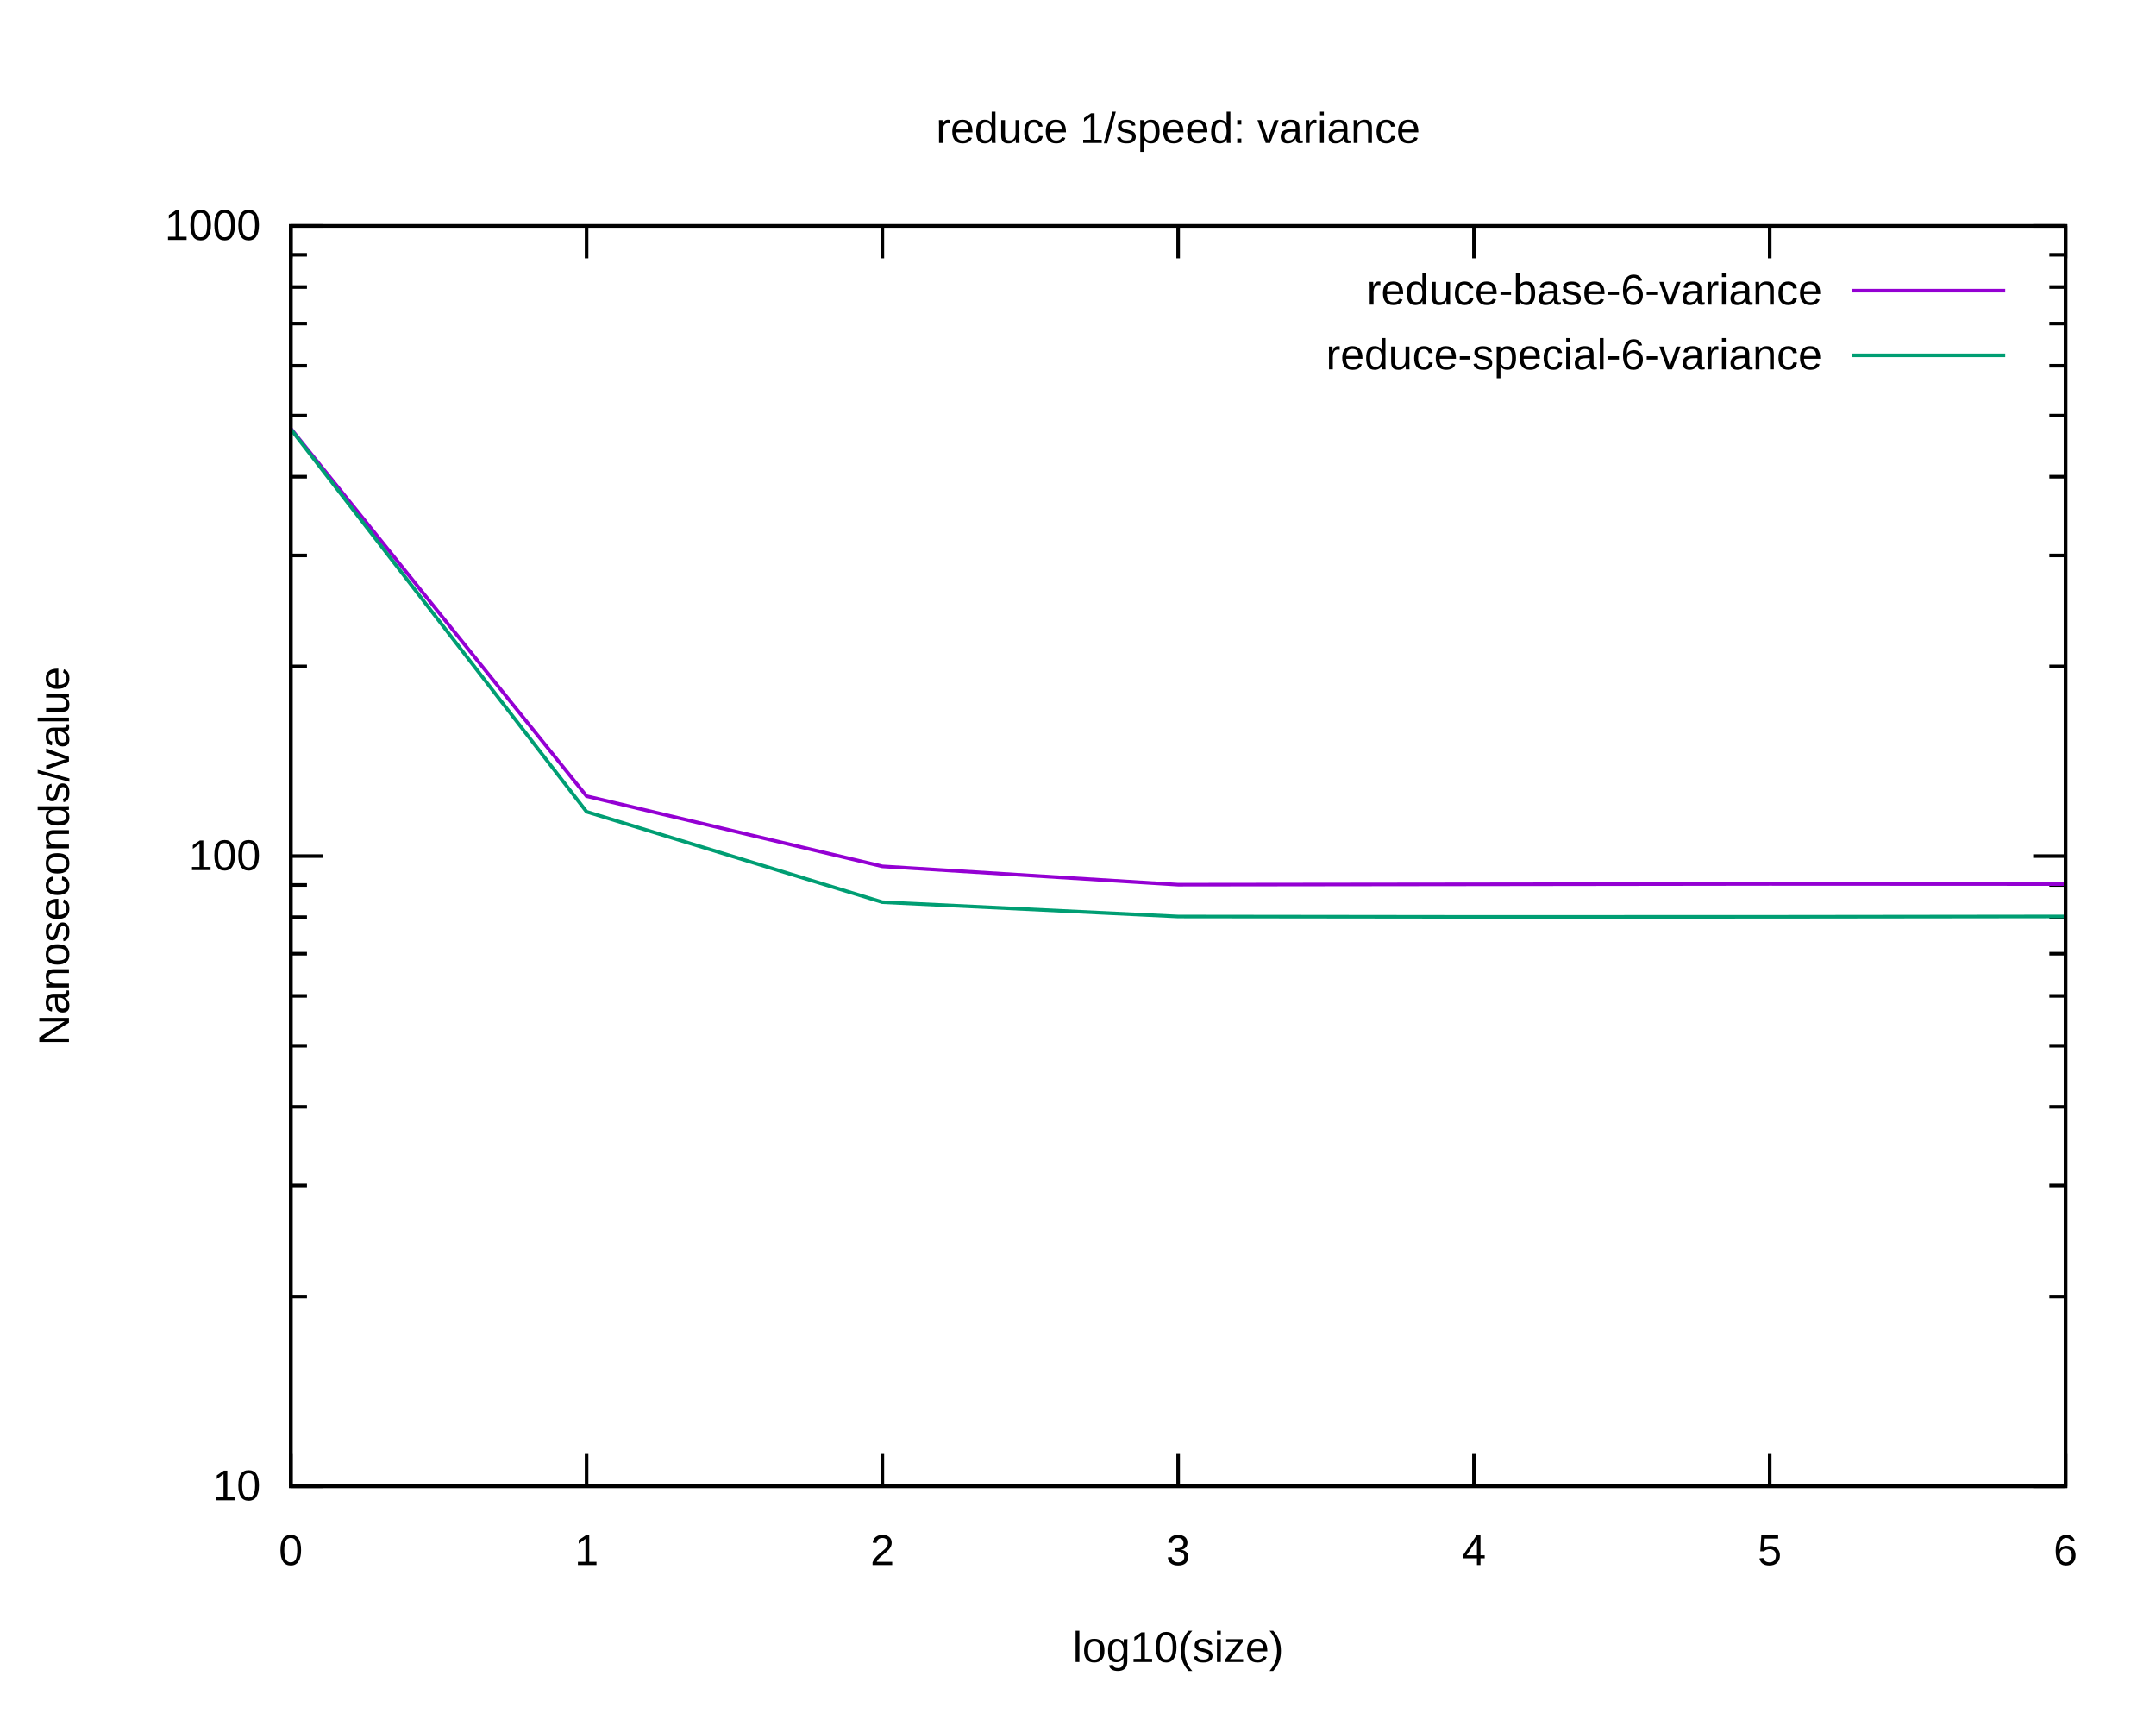
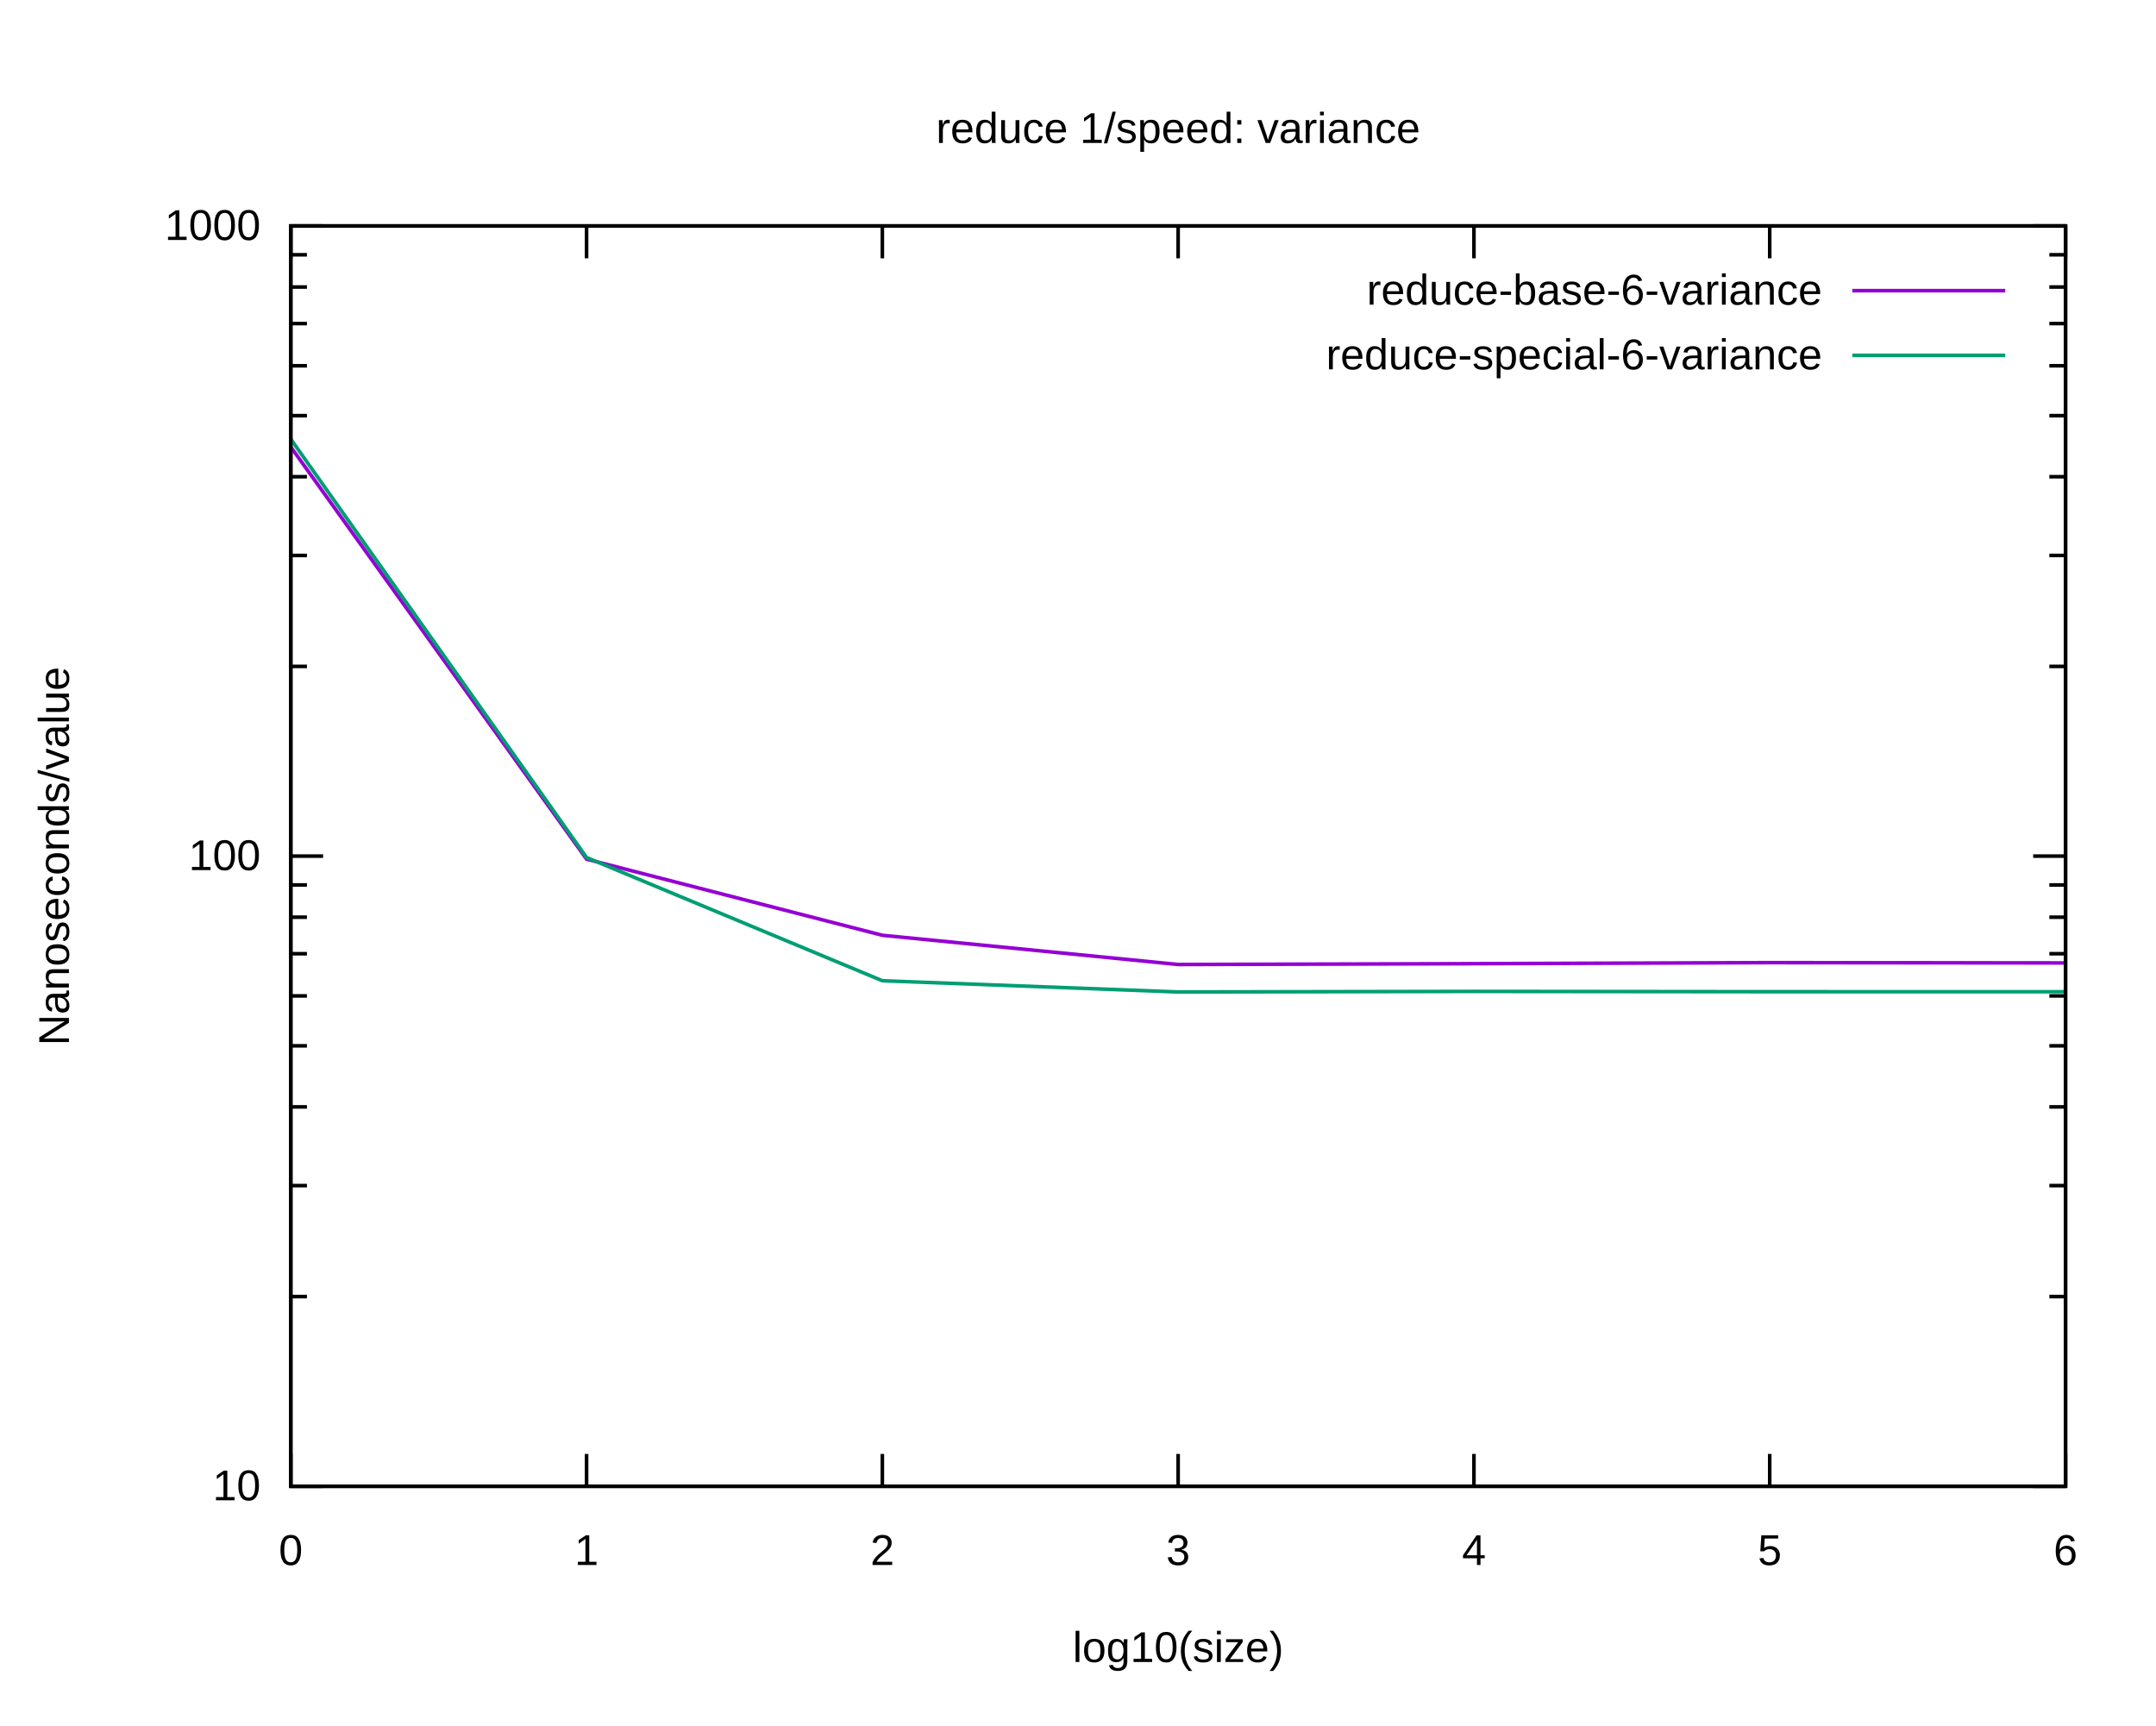
<svg xmlns="http://www.w3.org/2000/svg" xmlns:xlink="http://www.w3.org/1999/xlink" viewBox="0 0 600 480">
  <g id="gnuplot_canvas">
    <rect x="0" y="0" width="600" height="480" fill="none" />
    <defs>
      <circle id="gpDot" r="0.5" stroke-width="0.5" stroke="currentColor" />
      <path id="gpPt0" stroke-width="0.222" stroke="currentColor" d="M-1,0 h2 M0,-1 v2" />
      <path id="gpPt1" stroke-width="0.222" stroke="currentColor" d="M-1,-1 L1,1 M1,-1 L-1,1" />
      <path id="gpPt2" stroke-width="0.222" stroke="currentColor" d="M-1,0 L1,0 M0,-1 L0,1 M-1,-1 L1,1 M-1,1 L1,-1" />
      <rect id="gpPt3" stroke-width="0.222" stroke="currentColor" x="-1" y="-1" width="2" height="2" />
      <rect id="gpPt4" stroke-width="0.222" stroke="currentColor" fill="currentColor" x="-1" y="-1" width="2" height="2" />
      <circle id="gpPt5" stroke-width="0.222" stroke="currentColor" cx="0" cy="0" r="1" />
      <use xlink:href="#gpPt5" id="gpPt6" fill="currentColor" stroke="none" />
      <path id="gpPt7" stroke-width="0.222" stroke="currentColor" d="M0,-1.33 L-1.33,0.67 L1.33,0.67 z" />
      <use xlink:href="#gpPt7" id="gpPt8" fill="currentColor" stroke="none" />
      <use xlink:href="#gpPt7" id="gpPt9" stroke="currentColor" transform="rotate(180)" />
      <use xlink:href="#gpPt9" id="gpPt10" fill="currentColor" stroke="none" />
      <use xlink:href="#gpPt3" id="gpPt11" stroke="currentColor" transform="rotate(45)" />
      <use xlink:href="#gpPt11" id="gpPt12" fill="currentColor" stroke="none" />
      <path id="gpPt13" stroke-width="0.222" stroke="currentColor" d="M0,1.330 L1.265,0.411 L0.782,-1.067 L-0.782,-1.076 L-1.265,0.411 z" />
      <use xlink:href="#gpPt13" id="gpPt14" fill="currentColor" stroke="none" />
      <filter id="textbox" filterUnits="objectBoundingBox" x="0" y="0" height="1" width="1">
        <feFlood flood-color="white" flood-opacity="1" result="bgnd" />
        <feComposite in="SourceGraphic" in2="bgnd" operator="atop" />
      </filter>
      <filter id="greybox" filterUnits="objectBoundingBox" x="0" y="0" height="1" width="1">
        <feFlood flood-color="lightgrey" flood-opacity="1" result="grey" />
        <feComposite in="SourceGraphic" in2="grey" operator="atop" />
      </filter>
    </defs>
    <g fill="none" color="white" stroke="currentColor" stroke-width="1.00" stroke-linecap="butt" stroke-linejoin="miter">
</g>
    <g fill="none" color="black" stroke="currentColor" stroke-width="1.00" stroke-linecap="butt" stroke-linejoin="miter">
      <path stroke="black" d="M80.92,413.54 L89.92,413.54 M574.82,413.54 L565.82,413.54  " />
      <g transform="translate(72.53,417.44)" stroke="none" fill="black" font-family="Arial" font-size="12.00" text-anchor="end">
        <text>
          <tspan font-family="Arial"> 10</tspan>
        </text>
      </g>
    </g>
    <g fill="none" color="black" stroke="currentColor" stroke-width="1.00" stroke-linecap="butt" stroke-linejoin="miter">
      <path stroke="black" d="M80.92,360.76 L85.42,360.76 M574.82,360.76 L570.32,360.76 M80.92,329.88 L85.42,329.88 M574.82,329.88 L570.32,329.88   M80.92,307.98 L85.42,307.98 M574.82,307.98 L570.32,307.98 M80.92,290.99 L85.42,290.99 M574.82,290.99 L570.32,290.99   M80.92,277.10 L85.42,277.10 M574.82,277.10 L570.32,277.10 M80.92,265.36 L85.42,265.36 M574.82,265.36 L570.32,265.36   M80.92,255.20 L85.42,255.20 M574.82,255.20 L570.32,255.20 M80.92,246.23 L85.42,246.23 M574.82,246.23 L570.32,246.23   M80.92,238.20 L89.92,238.20 M574.82,238.20 L565.82,238.20  " />
      <g transform="translate(72.53,242.10)" stroke="none" fill="black" font-family="Arial" font-size="12.00" text-anchor="end">
        <text>
          <tspan font-family="Arial"> 100</tspan>
        </text>
      </g>
    </g>
    <g fill="none" color="black" stroke="currentColor" stroke-width="1.00" stroke-linecap="butt" stroke-linejoin="miter">
      <path stroke="black" d="M80.92,185.42 L85.42,185.42 M574.82,185.42 L570.32,185.42 M80.92,154.55 L85.42,154.55 M574.82,154.55 L570.32,154.55   M80.92,132.64 L85.42,132.64 M574.82,132.64 L570.32,132.64 M80.92,115.65 L85.42,115.65 M574.82,115.65 L570.32,115.65   M80.92,101.77 L85.42,101.77 M574.82,101.77 L570.32,101.77 M80.92,90.03 L85.42,90.03 M574.82,90.03 L570.32,90.03   M80.92,79.86 L85.42,79.86 M574.82,79.86 L570.32,79.86 M80.92,70.89 L85.42,70.89 M574.82,70.89 L570.32,70.89   M80.92,62.87 L89.92,62.87 M574.82,62.87 L565.82,62.87  " />
      <g transform="translate(72.53,66.77)" stroke="none" fill="black" font-family="Arial" font-size="12.00" text-anchor="end">
        <text>
          <tspan font-family="Arial"> 1000</tspan>
        </text>
      </g>
    </g>
    <g fill="none" color="black" stroke="currentColor" stroke-width="1.00" stroke-linecap="butt" stroke-linejoin="miter">
      <path stroke="black" d="M80.92,413.54 L80.92,404.54 M80.92,62.87 L80.92,71.87  " />
      <g transform="translate(80.92,435.44)" stroke="none" fill="black" font-family="Arial" font-size="12.00" text-anchor="middle">
        <text>
          <tspan font-family="Arial"> 0</tspan>
        </text>
      </g>
    </g>
    <g fill="none" color="black" stroke="currentColor" stroke-width="1.00" stroke-linecap="butt" stroke-linejoin="miter">
      <path stroke="black" d="M163.24,413.54 L163.24,404.54 M163.24,62.87 L163.24,71.87  " />
      <g transform="translate(163.24,435.44)" stroke="none" fill="black" font-family="Arial" font-size="12.00" text-anchor="middle">
        <text>
          <tspan font-family="Arial"> 1</tspan>
        </text>
      </g>
    </g>
    <g fill="none" color="black" stroke="currentColor" stroke-width="1.00" stroke-linecap="butt" stroke-linejoin="miter">
      <path stroke="black" d="M245.55,413.54 L245.55,404.54 M245.55,62.87 L245.55,71.87  " />
      <g transform="translate(245.55,435.44)" stroke="none" fill="black" font-family="Arial" font-size="12.00" text-anchor="middle">
        <text>
          <tspan font-family="Arial"> 2</tspan>
        </text>
      </g>
    </g>
    <g fill="none" color="black" stroke="currentColor" stroke-width="1.00" stroke-linecap="butt" stroke-linejoin="miter">
      <path stroke="black" d="M327.87,413.54 L327.87,404.54 M327.87,62.87 L327.87,71.87  " />
      <g transform="translate(327.87,435.44)" stroke="none" fill="black" font-family="Arial" font-size="12.00" text-anchor="middle">
        <text>
          <tspan font-family="Arial"> 3</tspan>
        </text>
      </g>
    </g>
    <g fill="none" color="black" stroke="currentColor" stroke-width="1.00" stroke-linecap="butt" stroke-linejoin="miter">
      <path stroke="black" d="M410.19,413.54 L410.19,404.54 M410.19,62.87 L410.19,71.87  " />
      <g transform="translate(410.19,435.44)" stroke="none" fill="black" font-family="Arial" font-size="12.00" text-anchor="middle">
        <text>
          <tspan font-family="Arial"> 4</tspan>
        </text>
      </g>
    </g>
    <g fill="none" color="black" stroke="currentColor" stroke-width="1.00" stroke-linecap="butt" stroke-linejoin="miter">
      <path stroke="black" d="M492.50,413.54 L492.50,404.54 M492.50,62.87 L492.50,71.87  " />
      <g transform="translate(492.50,435.44)" stroke="none" fill="black" font-family="Arial" font-size="12.00" text-anchor="middle">
        <text>
          <tspan font-family="Arial"> 5</tspan>
        </text>
      </g>
    </g>
    <g fill="none" color="black" stroke="currentColor" stroke-width="1.00" stroke-linecap="butt" stroke-linejoin="miter">
      <path stroke="black" d="M574.82,413.54 L574.82,404.54 M574.82,62.87 L574.82,71.87  " />
      <g transform="translate(574.82,435.44)" stroke="none" fill="black" font-family="Arial" font-size="12.00" text-anchor="middle">
        <text>
          <tspan font-family="Arial"> 6</tspan>
        </text>
      </g>
    </g>
    <g fill="none" color="black" stroke="currentColor" stroke-width="1.00" stroke-linecap="butt" stroke-linejoin="miter">
</g>
    <g fill="none" color="black" stroke="currentColor" stroke-width="1.00" stroke-linecap="butt" stroke-linejoin="miter">
      <path stroke="black" d="M80.92,62.87 L80.92,413.54 L574.82,413.54 L574.82,62.87 L80.92,62.87 Z  " />
    </g>
    <g fill="none" color="black" stroke="currentColor" stroke-width="1.00" stroke-linecap="butt" stroke-linejoin="miter">
      <g transform="translate(19.18,238.21) rotate(270)" stroke="none" fill="black" font-family="Arial" font-size="12.00" text-anchor="middle">
        <text>
          <tspan font-family="Arial">Nanoseconds/value</tspan>
        </text>
      </g>
    </g>
    <g fill="none" color="black" stroke="currentColor" stroke-width="1.00" stroke-linecap="butt" stroke-linejoin="miter">
      <g transform="translate(327.87,462.44)" stroke="none" fill="black" font-family="Arial" font-size="12.00" text-anchor="middle">
        <text>
          <tspan font-family="Arial">log10(size)</tspan>
        </text>
      </g>
    </g>
    <g fill="none" color="black" stroke="currentColor" stroke-width="1.00" stroke-linecap="butt" stroke-linejoin="miter">
</g>
    <g id="gnuplot_plot_1">
      <g fill="none" color="black" stroke="currentColor" stroke-width="1.00" stroke-linecap="butt" stroke-linejoin="miter">
        <g transform="translate(507.09,84.77)" stroke="none" fill="black" font-family="Arial" font-size="12.00" text-anchor="end">
          <text>
            <tspan font-family="Arial">reduce-base-6-variance</tspan>
          </text>
        </g>
      </g>
      <g fill="none" color="black" stroke="currentColor" stroke-width="1.00" stroke-linecap="butt" stroke-linejoin="miter">
-         <path stroke="rgb(148,   0, 211)" d="M515.48,80.87 L558.04,80.87 M80.92,119.24 L163.24,221.52 L245.55,241.05 L327.87,246.15 L410.19,246.05 L492.50,245.94   L574.82,245.98  " />
+         <path stroke="rgb(148,   0, 211)" d="M515.48,80.87 L558.04,80.87 M80.92,124.35 L163.24,239.05 L245.55,260.23 L327.87,268.36 L410.19,268.13 L492.50,267.84   L574.82,267.92  " />
      </g>
    </g>
    <g id="gnuplot_plot_2">
      <g fill="none" color="black" stroke="currentColor" stroke-width="1.00" stroke-linecap="butt" stroke-linejoin="miter">
        <g transform="translate(507.09,102.77)" stroke="none" fill="black" font-family="Arial" font-size="12.00" text-anchor="end">
          <text>
            <tspan font-family="Arial">reduce-special-6-variance</tspan>
          </text>
        </g>
      </g>
      <g fill="none" color="black" stroke="currentColor" stroke-width="1.00" stroke-linecap="butt" stroke-linejoin="miter">
-         <path stroke="rgb(  0, 158, 115)" d="M515.48,98.87 L558.04,98.87 M80.92,119.40 L163.24,225.86 L245.55,251.02 L327.87,255.01 L410.19,255.11 L492.50,255.09   L574.82,254.99  " />
+         <path stroke="rgb(  0, 158, 115)" d="M515.48,98.87 L558.04,98.87 M80.92,122.17 L163.24,238.59 L245.55,272.88 L327.87,276.00 L410.19,275.85 L492.50,275.93   L574.82,275.94  " />
      </g>
    </g>
    <g fill="none" color="white" stroke="rgb(  0, 158, 115)" stroke-width="2.00" stroke-linecap="butt" stroke-linejoin="miter">
</g>
    <g fill="none" color="black" stroke="currentColor" stroke-width="2.00" stroke-linecap="butt" stroke-linejoin="miter">
</g>
    <g fill="none" color="black" stroke="black" stroke-width="1.00" stroke-linecap="butt" stroke-linejoin="miter">
</g>
    <g fill="none" color="black" stroke="currentColor" stroke-width="1.00" stroke-linecap="butt" stroke-linejoin="miter">
      <path stroke="black" d="M80.92,62.87 L80.92,413.54 L574.82,413.54 L574.82,62.87 L80.92,62.87 Z  " />
    </g>
    <g fill="none" color="black" stroke="currentColor" stroke-width="1.00" stroke-linecap="butt" stroke-linejoin="miter">
      <g transform="translate(327.87,39.77)" stroke="none" fill="black" font-family="Arial" font-size="12.00" text-anchor="middle">
        <text>
          <tspan font-family="Arial">reduce 1/speed: variance</tspan>
        </text>
      </g>
    </g>
    <g fill="none" color="black" stroke="currentColor" stroke-width="1.00" stroke-linecap="butt" stroke-linejoin="miter">
</g>
  </g>
</svg>
